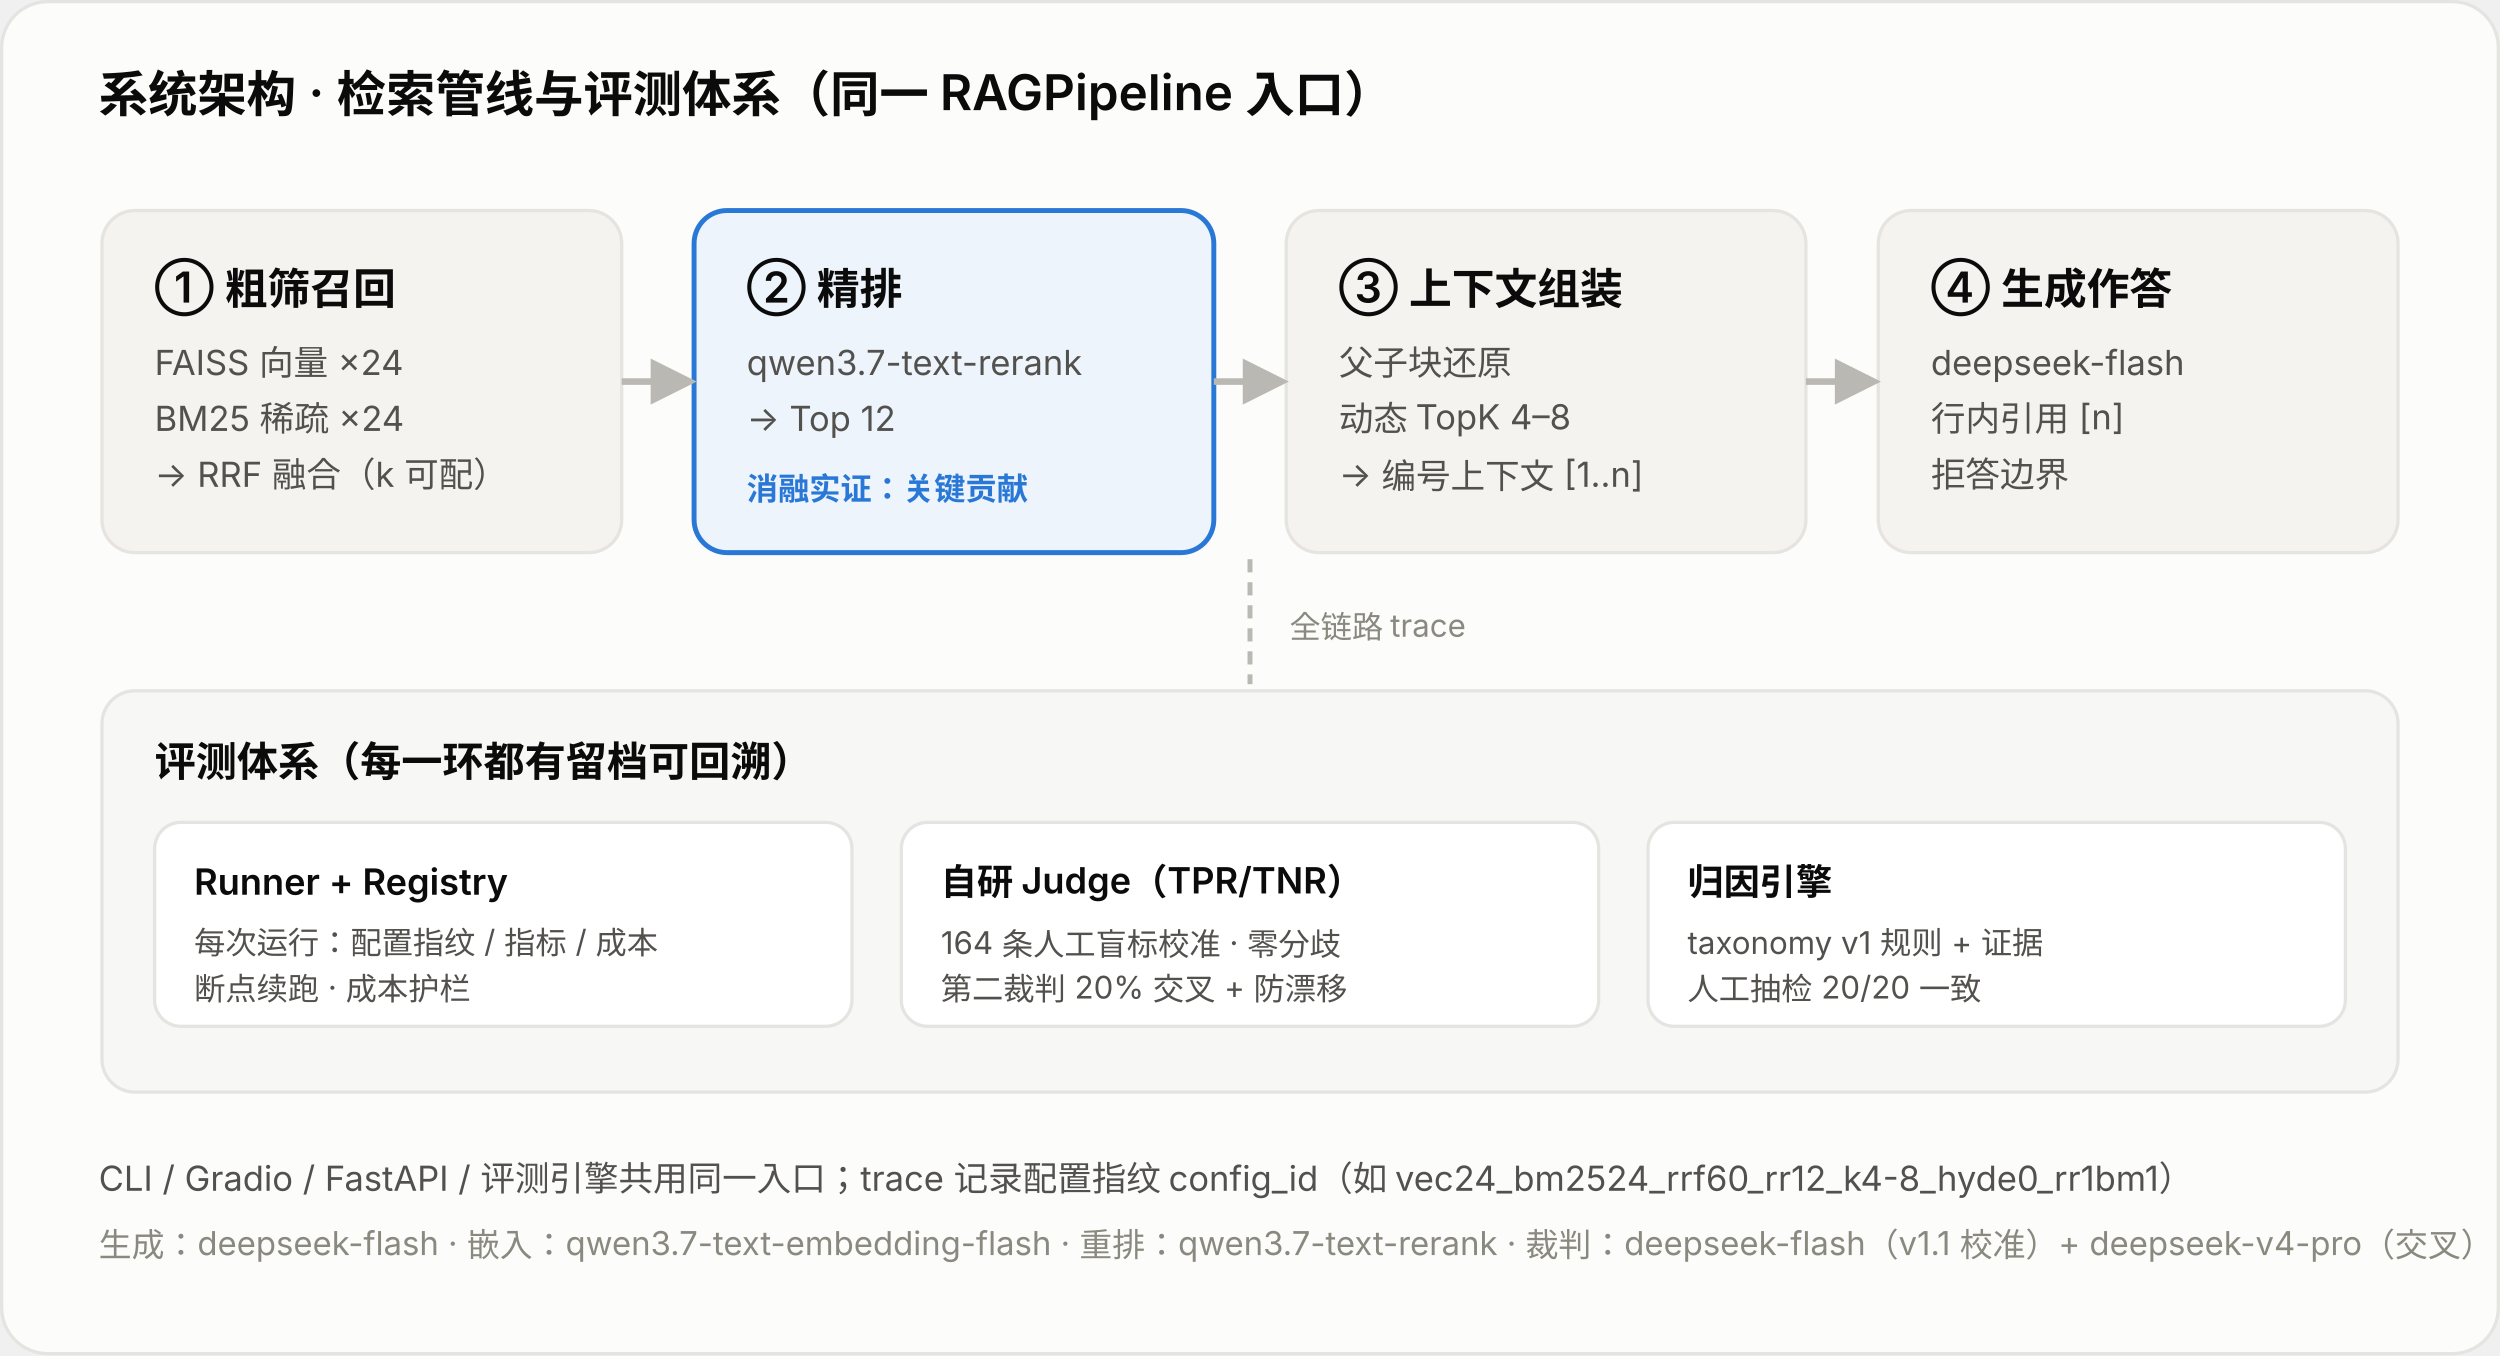
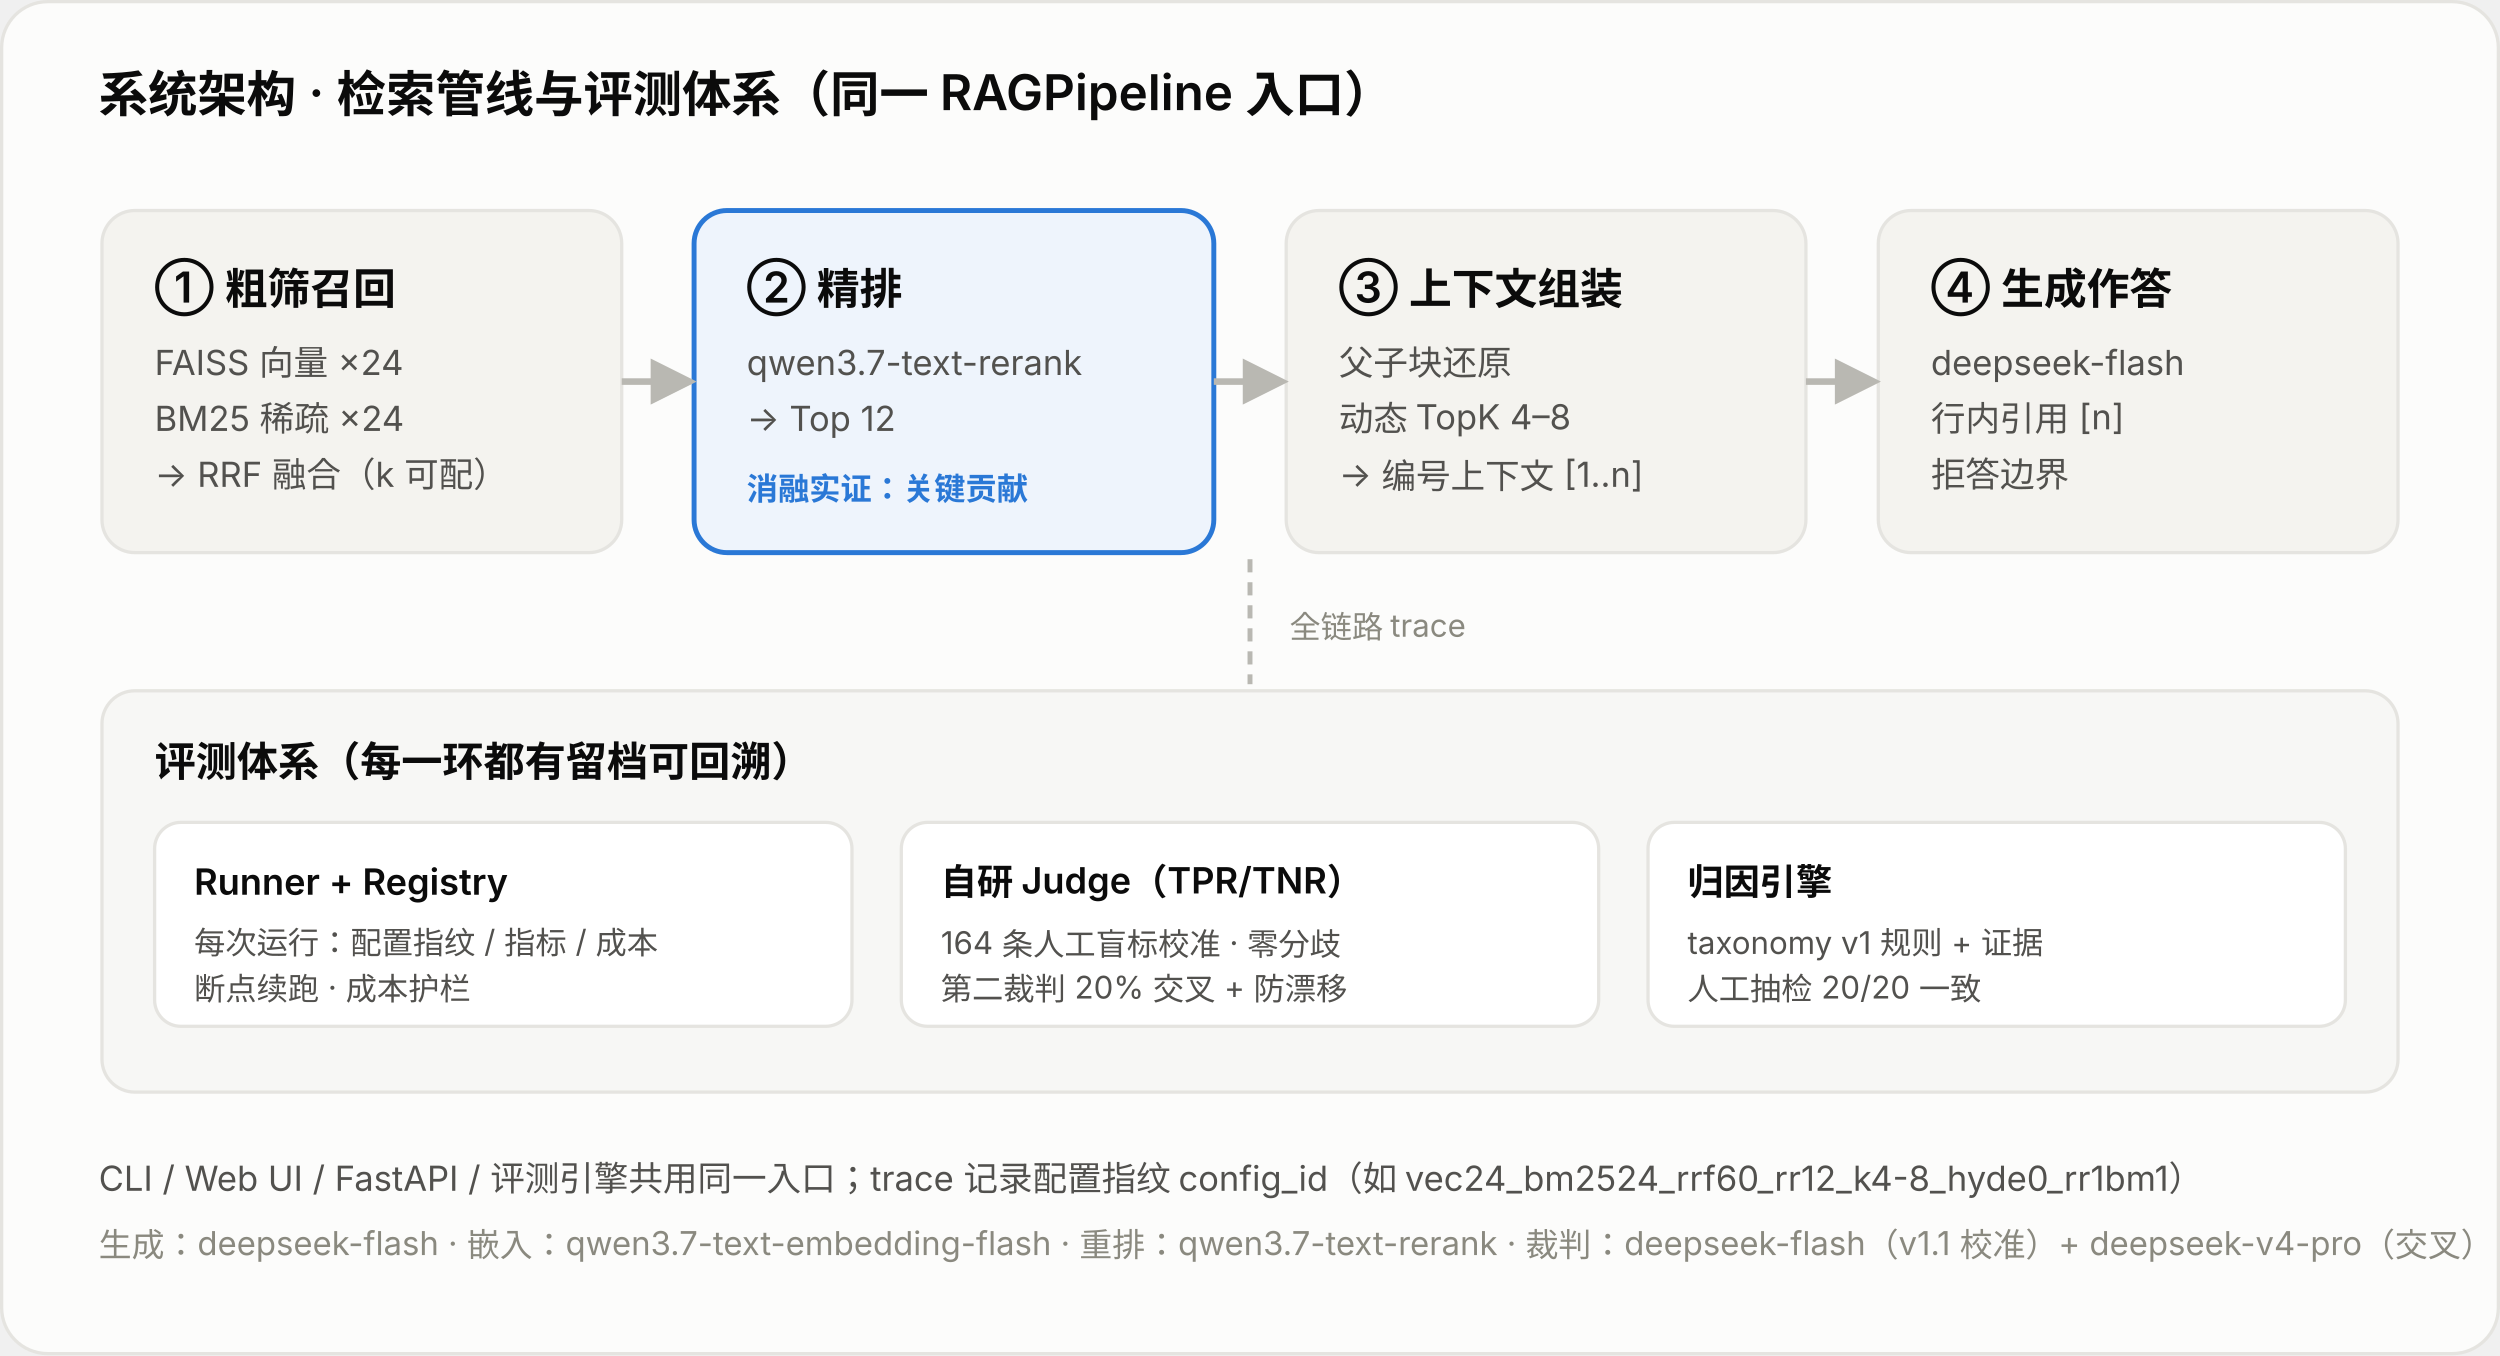
<svg xmlns="http://www.w3.org/2000/svg" width="760" height="412" viewBox="0 0 760 412" role="img" aria-label="系统架构：检索管线与评测体系">
  <defs>
    <marker id="arch-arr" viewBox="0 0 10 10" refX="8" refY="5" markerWidth="7" markerHeight="7" orient="auto-start-reverse">
      <path d="M0,0 L10,5 L0,10 z" fill="#b9b8b2" />
    </marker>
  </defs>
  <rect x="0.5" y="0.5" width="759" height="411" rx="14" fill="#fcfcfb" stroke="#e5e4e0" />
  <text x="30" y="34" font-family="-apple-system,'Segoe UI','PingFang SC','Microsoft YaHei',sans-serif" font-size="15" font-weight="600" fill="#0b0b0b">系统架构 · 检索管线与评测体系（同一 RAGPipeline 入口）</text>
  <g font-family="-apple-system,'Segoe UI','PingFang SC','Microsoft YaHei',sans-serif">
    <rect x="31" y="64" width="158" height="104" rx="10" fill="#f4f3ef" stroke="#e5e4e0" />
    <text x="47" y="92" font-size="13" font-weight="600" fill="#0b0b0b">① 粗筛召回</text>
    <text x="47" y="114" font-size="10.5" fill="#52514e">FAISS 向量 ×24</text>
    <text x="47" y="131" font-size="10.5" fill="#52514e">BM25 稀疏 ×24</text>
    <text x="47" y="148" font-size="10.5" fill="#52514e">→ RRF 融合（k 可配）</text>
    <rect x="211" y="64" width="158" height="104" rx="10" fill="#eef4fc" stroke="#2a78d6" stroke-width="1.5" />
    <text x="227" y="92" font-size="13" font-weight="600" fill="#0b0b0b">② 精排</text>
    <text x="227" y="114" font-size="10.5" fill="#52514e">qwen3.7-text-rerank</text>
    <text x="227" y="131" font-size="10.5" fill="#52514e">→ Top 12</text>
    <text x="227" y="152" font-size="9.5" font-weight="600" fill="#2a78d6">消融实证：关键贡献</text>
    <rect x="391" y="64" width="158" height="104" rx="10" fill="#f4f3ef" stroke="#e5e4e0" />
    <text x="407" y="92" font-size="13" font-weight="600" fill="#0b0b0b">③ 上下文组装</text>
    <text x="407" y="114" font-size="10.5" fill="#52514e">父子块还原</text>
    <text x="407" y="131" font-size="10.5" fill="#52514e">动态 TopK 4–8</text>
    <text x="407" y="148" font-size="10.5" fill="#52514e">→ 编号上下文 [1..n]</text>
    <rect x="571" y="64" width="158" height="104" rx="10" fill="#f4f3ef" stroke="#e5e4e0" />
    <text x="587" y="92" font-size="13" font-weight="600" fill="#0b0b0b">④ 生成作答</text>
    <text x="587" y="114" font-size="10.5" fill="#52514e">deepseek-flash</text>
    <text x="587" y="131" font-size="10.5" fill="#52514e">行内引用 [n]</text>
    <text x="587" y="148" font-size="10.5" fill="#52514e">拒答边界</text>
    <line x1="189" y1="116" x2="209" y2="116" stroke="#b9b8b2" stroke-width="2" marker-end="url(#arch-arr)" />
    <line x1="369" y1="116" x2="389" y2="116" stroke="#b9b8b2" stroke-width="2" marker-end="url(#arch-arr)" />
    <line x1="549" y1="116" x2="569" y2="116" stroke="#b9b8b2" stroke-width="2" marker-end="url(#arch-arr)" />
    <line x1="380" y1="170" x2="380" y2="208" stroke="#b9b8b2" stroke-width="1.5" stroke-dasharray="4 3" />
    <text x="392" y="194" font-size="9.5" fill="#8a897f">全链路 trace</text>
    <rect x="31" y="210" width="698" height="122" rx="10" fill="#f7f7f5" stroke="#e5e4e0" />
    <text x="47" y="236" font-size="12.5" font-weight="600" fill="#0b0b0b">评测体系（每一环都有留档可回溯）</text>
    <g>
      <rect x="47" y="250" width="212" height="62" rx="8" fill="#ffffff" stroke="#e5e4e0" />
      <text x="59" y="272" font-size="11" font-weight="600" fill="#0b0b0b">Runner + Registry</text>
      <text x="59" y="290" font-size="9.5" fill="#52514e">每次运行：配置指纹 / 指标 / 成本</text>
      <text x="59" y="304" font-size="9.5" fill="#52514e">断点续跑 · 成本护栏</text>
      <rect x="274" y="250" width="212" height="62" rx="8" fill="#ffffff" stroke="#e5e4e0" />
      <text x="286" y="272" font-size="11" font-weight="600" fill="#0b0b0b">自研 Judge（TPR/TNR）</text>
      <text x="286" y="290" font-size="9.5" fill="#52514e">164 条人工盲标校准 · 零分歧</text>
      <text x="286" y="304" font-size="9.5" fill="#52514e">第二裁判 20% 交叉 + 防漂移</text>
      <rect x="501" y="250" width="212" height="62" rx="8" fill="#ffffff" stroke="#e5e4e0" />
      <text x="513" y="272" font-size="11" font-weight="600" fill="#0b0b0b">归因引擎</text>
      <text x="513" y="290" font-size="9.5" fill="#52514e">taxonomy v1 规则 + 证据</text>
      <text x="513" y="304" font-size="9.5" fill="#52514e">人工抽检 20/20 一致</text>
    </g>
-     <text x="30" y="362" font-size="10.5" fill="#52514e">CLI / Gradio / FastAPI / 评测引擎共用同一入口；trace 记录配置指纹 config_id（如 vec24_bm2524_rrf60_rr12_k4-8_hyde0_rr1bm1）</text>
+     <text x="30" y="362" font-size="10.5" fill="#52514e">CLI / Web UI / FastAPI / 评测引擎共用同一入口；trace 记录配置指纹 config_id（如 vec24_bm2524_rrf60_rr12_k4-8_hyde0_rr1bm1）</text>
    <text x="30" y="382" font-size="10" fill="#8a897f">生成：deepseek-flash · 嵌入：qwen3.7-text-embedding-flash · 重排：qwen3.7-text-rerank · 裁判：deepseek-flash（v1.1 校准）+ deepseek-v4-pro（交叉）</text>
  </g>
</svg>
